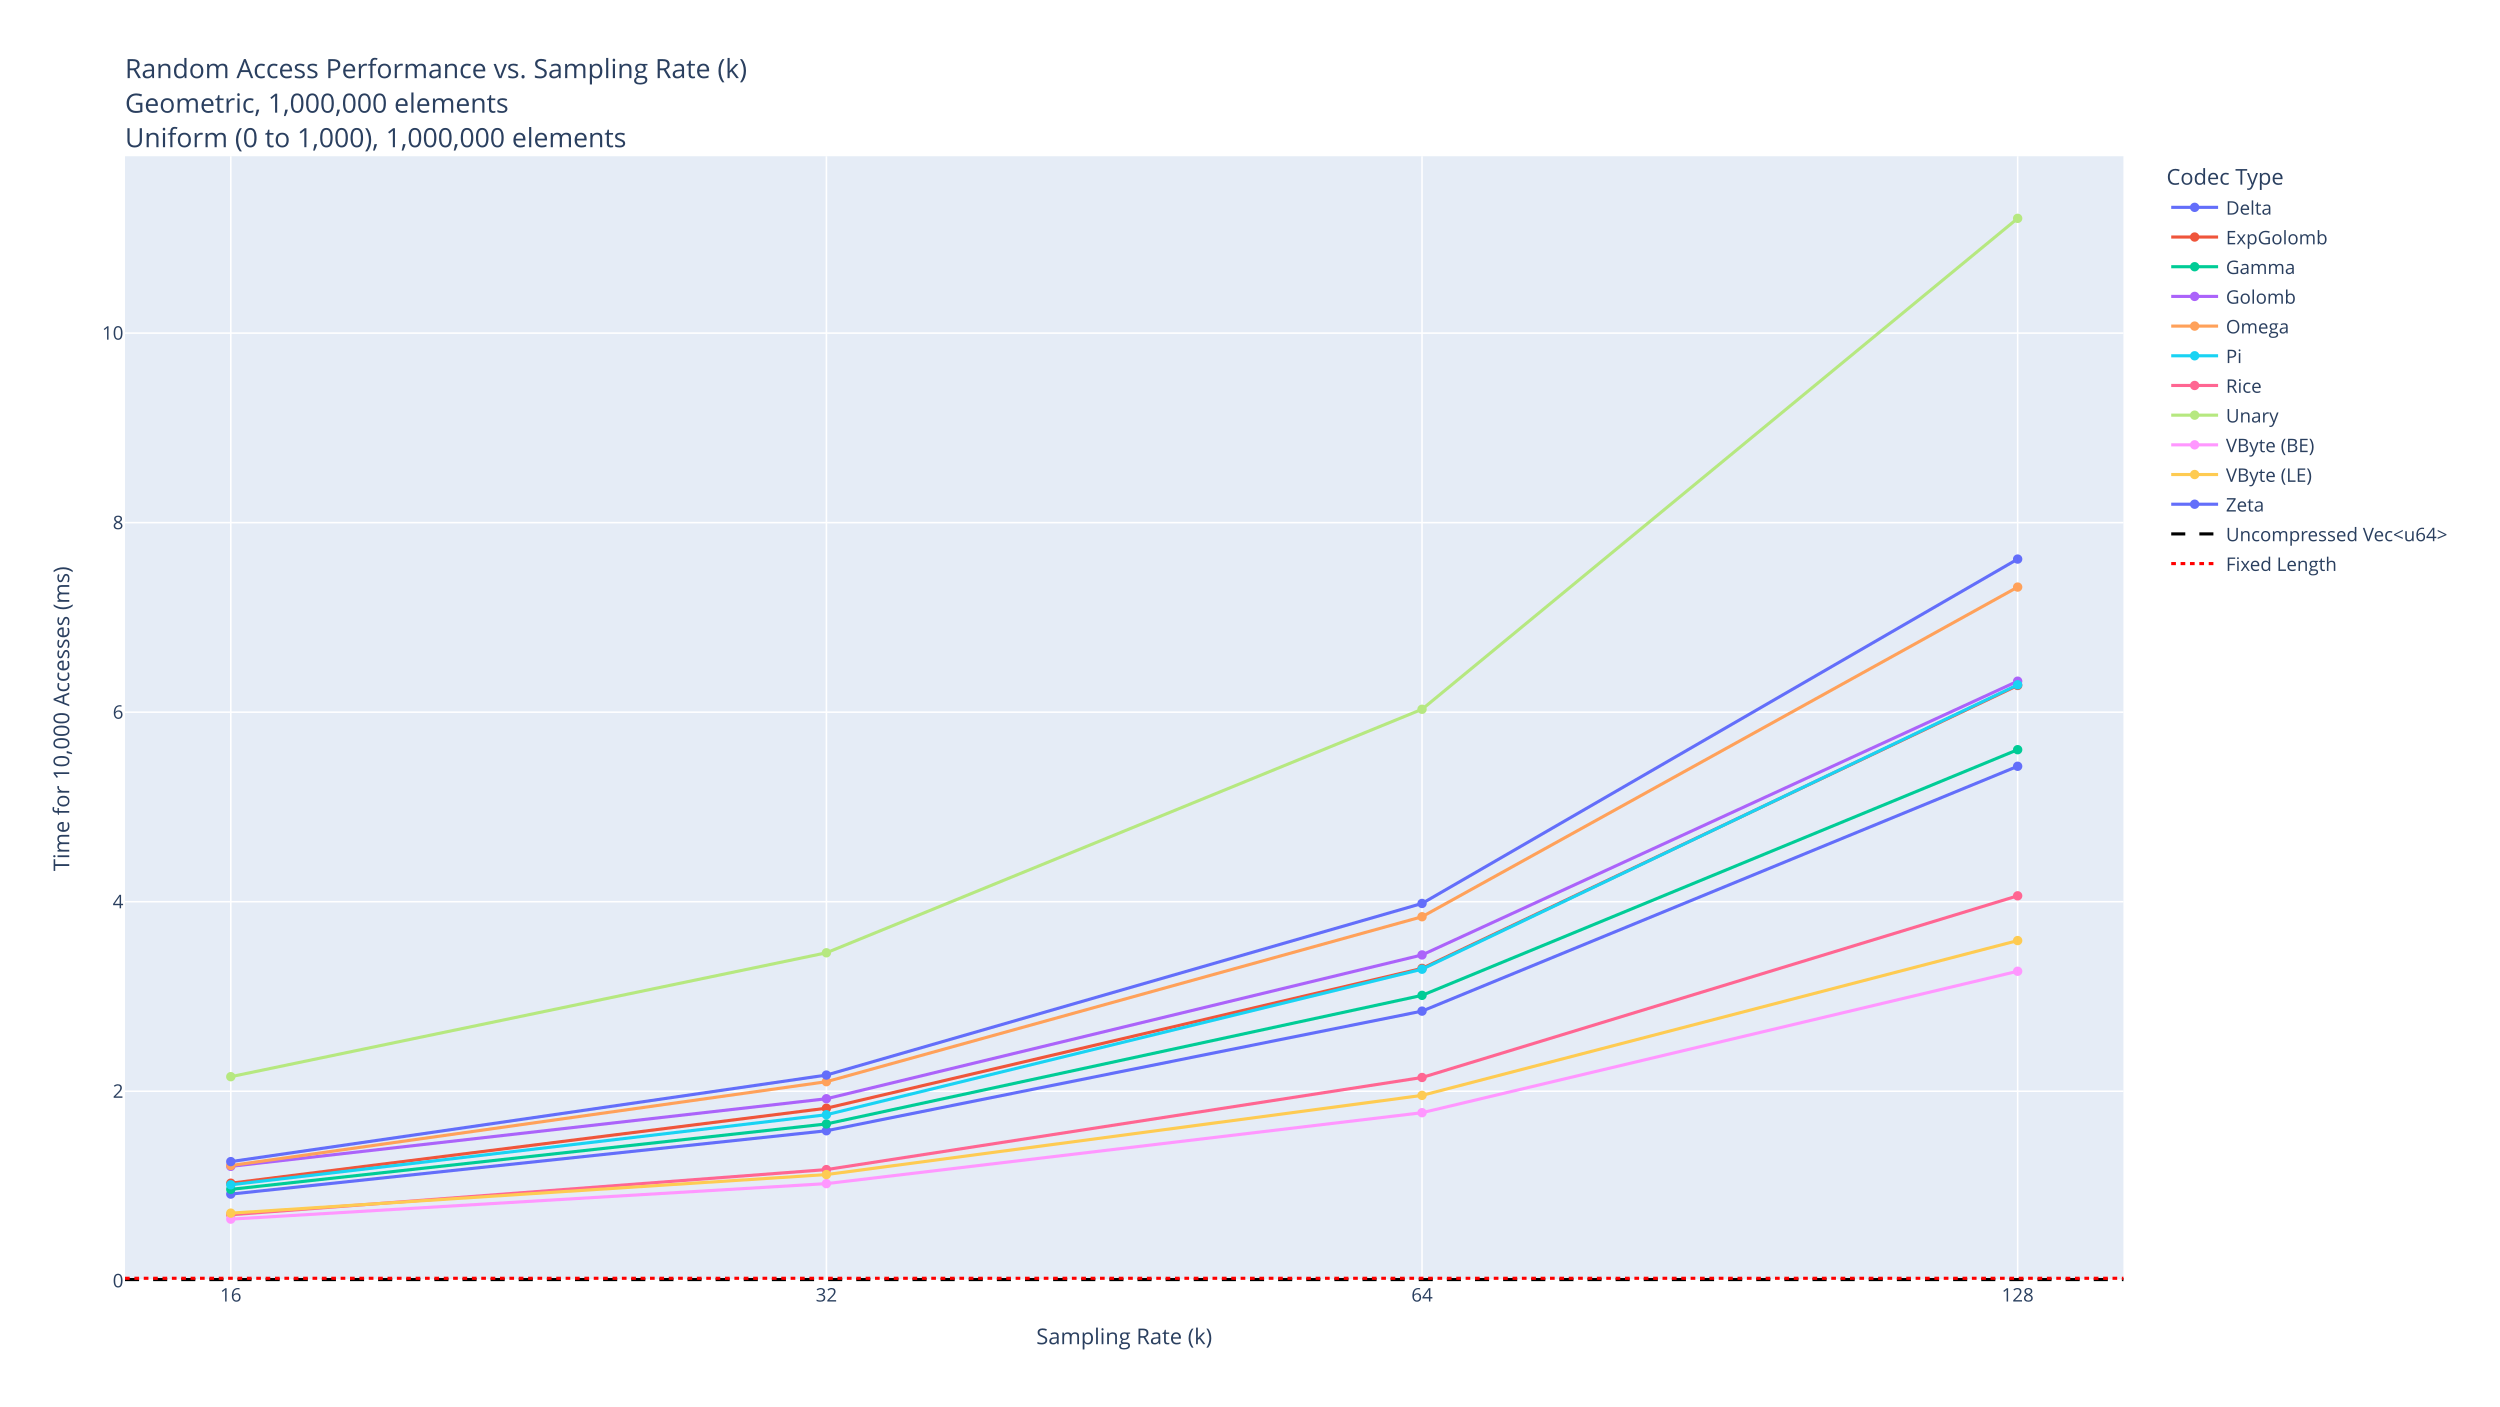
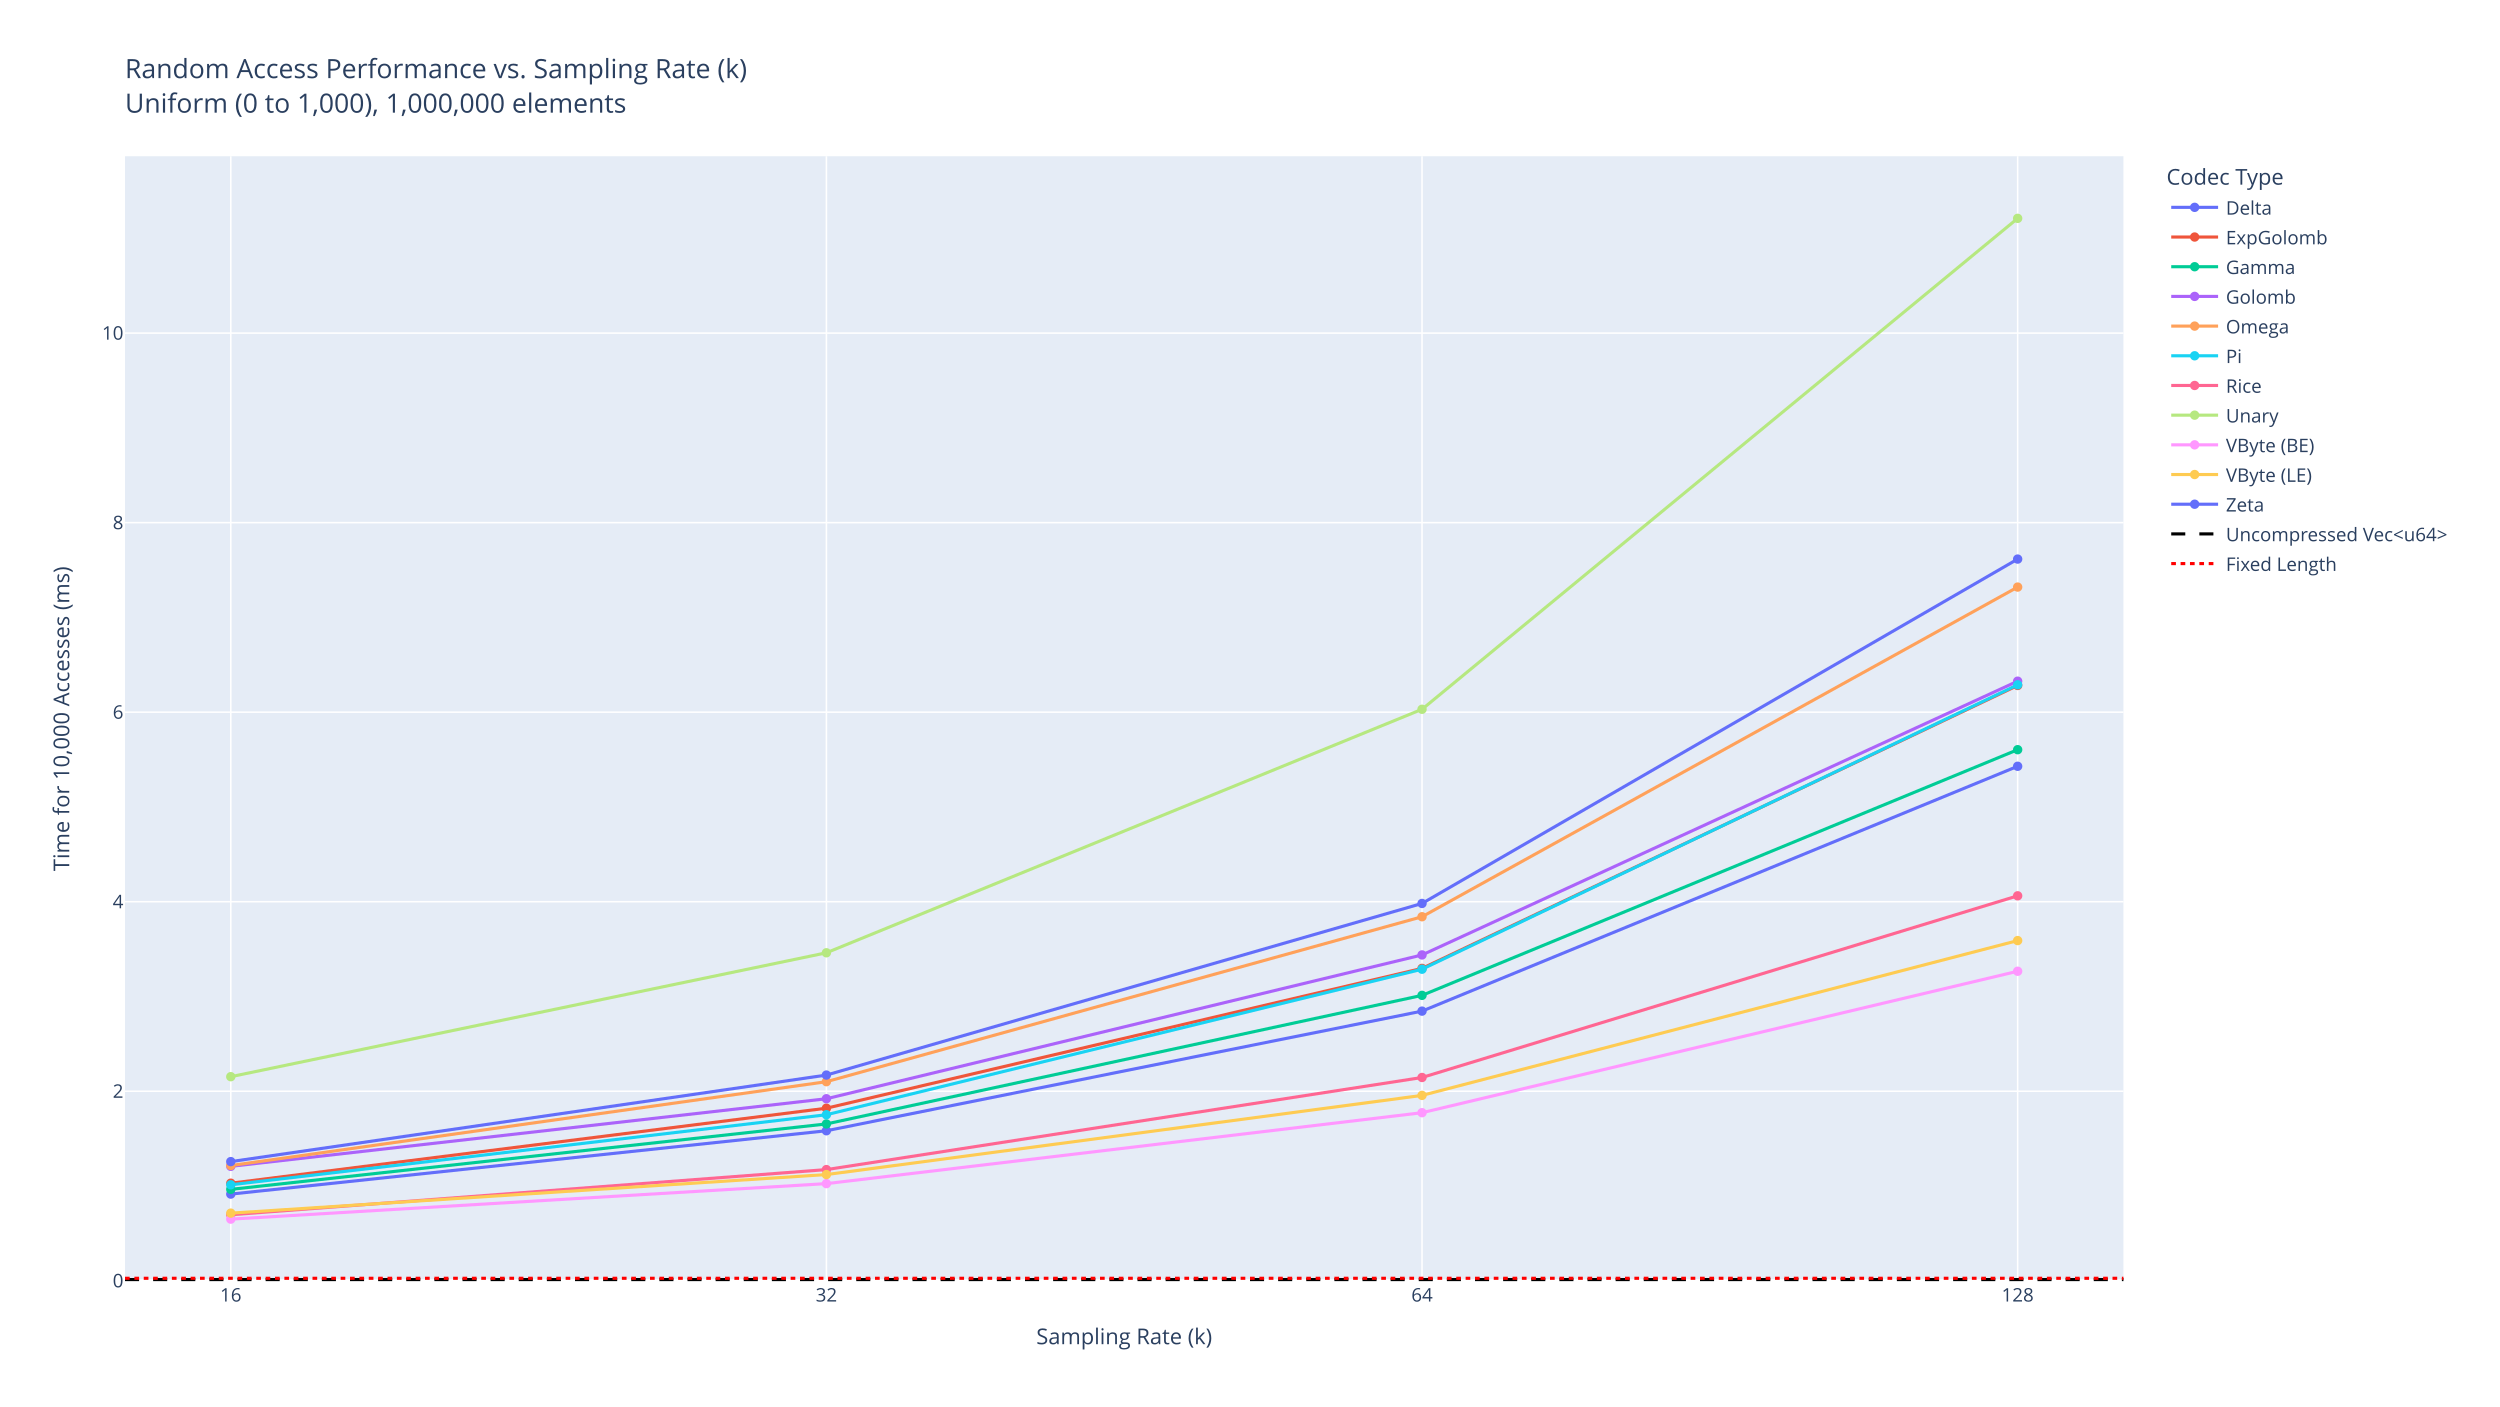
<svg xmlns="http://www.w3.org/2000/svg" class="main-svg" width="1600" height="900" style="" viewBox="0 0 1600 900">
  <rect x="0" y="0" width="1600" height="900" style="fill: rgb(255, 255, 255); fill-opacity: 1;" />
-   <defs id="defs-ee75f1">
+   <defs id="defs-525b45">
    <g class="clips">
-       <clipPath id="clipee75f1xyplot" class="plotclip">
+       <clipPath id="clip525b45xyplot" class="plotclip">
        <rect width="1279" height="720" />
      </clipPath>
-       <clipPath class="axesclip" id="clipee75f1x">
+       <clipPath class="axesclip" id="clip525b45x">
        <rect x="80" y="0" width="1279" height="900" />
      </clipPath>
-       <clipPath class="axesclip" id="clipee75f1y">
+       <clipPath class="axesclip" id="clip525b45y">
        <rect x="0" y="100" width="1600" height="720" />
      </clipPath>
-       <clipPath class="axesclip" id="clipee75f1xy">
+       <clipPath class="axesclip" id="clip525b45xy">
        <rect x="80" y="100" width="1279" height="720" />
      </clipPath>
    </g>
    <g class="gradients" />
    <g class="patterns" />
  </defs>
  <g class="bglayer">
    <rect class="bg" x="80" y="100" width="1279" height="720" style="fill: rgb(229, 236, 246); fill-opacity: 1; stroke-width: 0;" />
  </g>
  <g class="layer-below">
    <g class="imagelayer" />
    <g class="shapelayer" />
  </g>
  <g class="cartesianlayer">
    <g class="subplot xy">
      <g class="layer-subplot">
        <g class="shapelayer" />
        <g class="imagelayer" />
      </g>
      <g class="minor-gridlayer">
        <g class="x" />
        <g class="y" />
      </g>
      <g class="gridlayer">
        <g class="x">
          <path class="xgrid crisp" transform="translate(147.7,0)" d="M0,100v720" style="stroke: rgb(255, 255, 255); stroke-opacity: 1; stroke-width: 1px;" />
          <path class="xgrid crisp" transform="translate(528.9,0)" d="M0,100v720" style="stroke: rgb(255, 255, 255); stroke-opacity: 1; stroke-width: 1px;" />
          <path class="xgrid crisp" transform="translate(910.1,0)" d="M0,100v720" style="stroke: rgb(255, 255, 255); stroke-opacity: 1; stroke-width: 1px;" />
          <path class="xgrid crisp" transform="translate(1291.3,0)" d="M0,100v720" style="stroke: rgb(255, 255, 255); stroke-opacity: 1; stroke-width: 1px;" />
        </g>
        <g class="y">
          <path class="ygrid crisp" transform="translate(0,698.39)" d="M80,0h1279" style="stroke: rgb(255, 255, 255); stroke-opacity: 1; stroke-width: 1px;" />
          <path class="ygrid crisp" transform="translate(0,577.09)" d="M80,0h1279" style="stroke: rgb(255, 255, 255); stroke-opacity: 1; stroke-width: 1px;" />
          <path class="ygrid crisp" transform="translate(0,455.79)" d="M80,0h1279" style="stroke: rgb(255, 255, 255); stroke-opacity: 1; stroke-width: 1px;" />
          <path class="ygrid crisp" transform="translate(0,334.48)" d="M80,0h1279" style="stroke: rgb(255, 255, 255); stroke-opacity: 1; stroke-width: 1px;" />
          <path class="ygrid crisp" transform="translate(0,213.18)" d="M80,0h1279" style="stroke: rgb(255, 255, 255); stroke-opacity: 1; stroke-width: 1px;" />
        </g>
      </g>
      <g class="zerolinelayer">
        <path class="yzl zl crisp" transform="translate(0,819.69)" d="M80,0h1279" style="stroke: rgb(255, 255, 255); stroke-opacity: 1; stroke-width: 2px;" />
      </g>
      <g class="layer-between">
        <g class="shapelayer" />
        <g class="imagelayer" />
      </g>
      <path class="xlines-below" />
      <path class="ylines-below" />
      <g class="overlines-below" />
      <g class="xaxislayer-below" />
      <g class="yaxislayer-below" />
      <g class="overaxes-below" />
      <g class="overplot">
-         <g class="xy" transform="translate(80,100)" clip-path="url(#clipee75f1xyplot)">
+         <g class="xy" transform="translate(80,100)" clip-path="url(#clip525b45xyplot)">
          <g class="scatterlayer mlayer">
-             <g class="trace scatter tracecab30f" style="stroke-miterlimit: 2; opacity: 1;">
+             <g class="trace scatter trace43c67f" style="stroke-miterlimit: 2; opacity: 1;">
              <g class="fills" />
              <g class="errorbars" />
              <g class="lines">
                <path class="js-line" d="M67.7,664.22L448.9,623.68L830.1,547.12L1211.3,390.42" style="vector-effect: none; fill: none; stroke: rgb(99, 110, 250); stroke-opacity: 1; stroke-width: 2px; opacity: 1;" />
              </g>
              <g class="points">
                <path class="point plotly-customdata" transform="translate(67.7,664.22)" d="M3,0A3,3 0 1,1 0,-3A3,3 0 0,1 3,0Z" style="opacity: 1; stroke-width: 0px; fill: rgb(99, 110, 250); fill-opacity: 1;" />
-                 <path class="point plotly-customdata" transform="translate(448.9,623.68)" d="M3,0A3,3 0 1,1 0,-3A3,3 0 0,1 3,0Z" style="opacity: 1; stroke-width: 0px; fill: rgb(99, 110, 250); fill-opacity: 1;" />
-                 <path class="point plotly-customdata" transform="translate(830.1,547.12)" d="M3,0A3,3 0 1,1 0,-3A3,3 0 0,1 3,0Z" style="opacity: 1; stroke-width: 0px; fill: rgb(99, 110, 250); fill-opacity: 1;" />
-                 <path class="point plotly-customdata" transform="translate(1211.3,390.42)" d="M3,0A3,3 0 1,1 0,-3A3,3 0 0,1 3,0Z" style="opacity: 1; stroke-width: 0px; fill: rgb(99, 110, 250); fill-opacity: 1;" />
-               </g>
-               <g class="text" />
-             </g>
-             <g class="trace scatter tracee834b8" style="stroke-miterlimit: 2; opacity: 1;">
+                 <path class="point" transform="translate(448.9,623.68)" d="M3,0A3,3 0 1,1 0,-3A3,3 0 0,1 3,0Z" style="opacity: 1; stroke-width: 0px; fill: rgb(99, 110, 250); fill-opacity: 1;" />
+                 <path class="point" transform="translate(830.1,547.12)" d="M3,0A3,3 0 1,1 0,-3A3,3 0 0,1 3,0Z" style="opacity: 1; stroke-width: 0px; fill: rgb(99, 110, 250); fill-opacity: 1;" />
+                 <path class="point" transform="translate(1211.3,390.42)" d="M3,0A3,3 0 1,1 0,-3A3,3 0 0,1 3,0Z" style="opacity: 1; stroke-width: 0px; fill: rgb(99, 110, 250); fill-opacity: 1;" />
+               </g>
+               <g class="text" />
+             </g>
+             <g class="trace scatter trace9f421c" style="stroke-miterlimit: 2; opacity: 1;">
              <g class="fills" />
              <g class="errorbars" />
              <g class="lines">
                <path class="js-line" d="M67.7,657.25L448.9,609.25L830.1,519.77L1211.3,338.7" style="vector-effect: none; fill: none; stroke: rgb(239, 85, 59); stroke-opacity: 1; stroke-width: 2px; opacity: 1;" />
              </g>
              <g class="points">
                <path class="point plotly-customdata" transform="translate(67.7,657.25)" d="M3,0A3,3 0 1,1 0,-3A3,3 0 0,1 3,0Z" style="opacity: 1; stroke-width: 0px; fill: rgb(239, 85, 59); fill-opacity: 1;" />
-                 <path class="point plotly-customdata" transform="translate(448.9,609.25)" d="M3,0A3,3 0 1,1 0,-3A3,3 0 0,1 3,0Z" style="opacity: 1; stroke-width: 0px; fill: rgb(239, 85, 59); fill-opacity: 1;" />
-                 <path class="point plotly-customdata" transform="translate(830.1,519.77)" d="M3,0A3,3 0 1,1 0,-3A3,3 0 0,1 3,0Z" style="opacity: 1; stroke-width: 0px; fill: rgb(239, 85, 59); fill-opacity: 1;" />
-                 <path class="point plotly-customdata" transform="translate(1211.3,338.7)" d="M3,0A3,3 0 1,1 0,-3A3,3 0 0,1 3,0Z" style="opacity: 1; stroke-width: 0px; fill: rgb(239, 85, 59); fill-opacity: 1;" />
-               </g>
-               <g class="text" />
-             </g>
-             <g class="trace scatter trace41f672" style="stroke-miterlimit: 2; opacity: 1;">
+                 <path class="point" transform="translate(448.9,609.25)" d="M3,0A3,3 0 1,1 0,-3A3,3 0 0,1 3,0Z" style="opacity: 1; stroke-width: 0px; fill: rgb(239, 85, 59); fill-opacity: 1;" />
+                 <path class="point" transform="translate(830.1,519.77)" d="M3,0A3,3 0 1,1 0,-3A3,3 0 0,1 3,0Z" style="opacity: 1; stroke-width: 0px; fill: rgb(239, 85, 59); fill-opacity: 1;" />
+                 <path class="point" transform="translate(1211.3,338.7)" d="M3,0A3,3 0 1,1 0,-3A3,3 0 0,1 3,0Z" style="opacity: 1; stroke-width: 0px; fill: rgb(239, 85, 59); fill-opacity: 1;" />
+               </g>
+               <g class="text" />
+             </g>
+             <g class="trace scatter tracee6f01c" style="stroke-miterlimit: 2; opacity: 1;">
              <g class="fills" />
              <g class="errorbars" />
              <g class="lines">
                <path class="js-line" d="M67.7,661.19L448.9,619.32L830.1,537.03L1211.3,379.8" style="vector-effect: none; fill: none; stroke: rgb(0, 204, 150); stroke-opacity: 1; stroke-width: 2px; opacity: 1;" />
              </g>
              <g class="points">
                <path class="point plotly-customdata" transform="translate(67.7,661.19)" d="M3,0A3,3 0 1,1 0,-3A3,3 0 0,1 3,0Z" style="opacity: 1; stroke-width: 0px; fill: rgb(0, 204, 150); fill-opacity: 1;" />
-                 <path class="point plotly-customdata" transform="translate(448.9,619.32)" d="M3,0A3,3 0 1,1 0,-3A3,3 0 0,1 3,0Z" style="opacity: 1; stroke-width: 0px; fill: rgb(0, 204, 150); fill-opacity: 1;" />
-                 <path class="point plotly-customdata" transform="translate(830.1,537.03)" d="M3,0A3,3 0 1,1 0,-3A3,3 0 0,1 3,0Z" style="opacity: 1; stroke-width: 0px; fill: rgb(0, 204, 150); fill-opacity: 1;" />
-                 <path class="point plotly-customdata" transform="translate(1211.3,379.8)" d="M3,0A3,3 0 1,1 0,-3A3,3 0 0,1 3,0Z" style="opacity: 1; stroke-width: 0px; fill: rgb(0, 204, 150); fill-opacity: 1;" />
-               </g>
-               <g class="text" />
-             </g>
-             <g class="trace scatter traced789aa" style="stroke-miterlimit: 2; opacity: 1;">
+                 <path class="point" transform="translate(448.9,619.32)" d="M3,0A3,3 0 1,1 0,-3A3,3 0 0,1 3,0Z" style="opacity: 1; stroke-width: 0px; fill: rgb(0, 204, 150); fill-opacity: 1;" />
+                 <path class="point" transform="translate(830.1,537.03)" d="M3,0A3,3 0 1,1 0,-3A3,3 0 0,1 3,0Z" style="opacity: 1; stroke-width: 0px; fill: rgb(0, 204, 150); fill-opacity: 1;" />
+                 <path class="point" transform="translate(1211.3,379.8)" d="M3,0A3,3 0 1,1 0,-3A3,3 0 0,1 3,0Z" style="opacity: 1; stroke-width: 0px; fill: rgb(0, 204, 150); fill-opacity: 1;" />
+               </g>
+               <g class="text" />
+             </g>
+             <g class="trace scatter trace88a3bc" style="stroke-miterlimit: 2; opacity: 1;">
              <g class="fills" />
              <g class="errorbars" />
              <g class="lines">
                <path class="js-line" d="M67.7,646.46L448.9,603.2L830.1,511.16L1211.3,335.96" style="vector-effect: none; fill: none; stroke: rgb(171, 99, 250); stroke-opacity: 1; stroke-width: 2px; opacity: 1;" />
              </g>
              <g class="points">
                <path class="point plotly-customdata" transform="translate(67.7,646.46)" d="M3,0A3,3 0 1,1 0,-3A3,3 0 0,1 3,0Z" style="opacity: 1; stroke-width: 0px; fill: rgb(171, 99, 250); fill-opacity: 1;" />
-                 <path class="point plotly-customdata" transform="translate(448.9,603.2)" d="M3,0A3,3 0 1,1 0,-3A3,3 0 0,1 3,0Z" style="opacity: 1; stroke-width: 0px; fill: rgb(171, 99, 250); fill-opacity: 1;" />
-                 <path class="point plotly-customdata" transform="translate(830.1,511.16)" d="M3,0A3,3 0 1,1 0,-3A3,3 0 0,1 3,0Z" style="opacity: 1; stroke-width: 0px; fill: rgb(171, 99, 250); fill-opacity: 1;" />
-                 <path class="point plotly-customdata" transform="translate(1211.3,335.96)" d="M3,0A3,3 0 1,1 0,-3A3,3 0 0,1 3,0Z" style="opacity: 1; stroke-width: 0px; fill: rgb(171, 99, 250); fill-opacity: 1;" />
-               </g>
-               <g class="text" />
-             </g>
-             <g class="trace scatter traced014b6" style="stroke-miterlimit: 2; opacity: 1;">
+                 <path class="point" transform="translate(448.9,603.2)" d="M3,0A3,3 0 1,1 0,-3A3,3 0 0,1 3,0Z" style="opacity: 1; stroke-width: 0px; fill: rgb(171, 99, 250); fill-opacity: 1;" />
+                 <path class="point" transform="translate(830.1,511.16)" d="M3,0A3,3 0 1,1 0,-3A3,3 0 0,1 3,0Z" style="opacity: 1; stroke-width: 0px; fill: rgb(171, 99, 250); fill-opacity: 1;" />
+                 <path class="point" transform="translate(1211.3,335.96)" d="M3,0A3,3 0 1,1 0,-3A3,3 0 0,1 3,0Z" style="opacity: 1; stroke-width: 0px; fill: rgb(171, 99, 250); fill-opacity: 1;" />
+               </g>
+               <g class="text" />
+             </g>
+             <g class="trace scatter trace443b8b" style="stroke-miterlimit: 2; opacity: 1;">
              <g class="fills" />
              <g class="errorbars" />
              <g class="lines">
                <path class="js-line" d="M67.7,645.93L448.9,592.28L830.1,486.71L1211.3,275.73" style="vector-effect: none; fill: none; stroke: rgb(255, 161, 90); stroke-opacity: 1; stroke-width: 2px; opacity: 1;" />
              </g>
              <g class="points">
                <path class="point plotly-customdata" transform="translate(67.7,645.93)" d="M3,0A3,3 0 1,1 0,-3A3,3 0 0,1 3,0Z" style="opacity: 1; stroke-width: 0px; fill: rgb(255, 161, 90); fill-opacity: 1;" />
-                 <path class="point plotly-customdata" transform="translate(448.9,592.28)" d="M3,0A3,3 0 1,1 0,-3A3,3 0 0,1 3,0Z" style="opacity: 1; stroke-width: 0px; fill: rgb(255, 161, 90); fill-opacity: 1;" />
-                 <path class="point plotly-customdata" transform="translate(830.1,486.71)" d="M3,0A3,3 0 1,1 0,-3A3,3 0 0,1 3,0Z" style="opacity: 1; stroke-width: 0px; fill: rgb(255, 161, 90); fill-opacity: 1;" />
-                 <path class="point plotly-customdata" transform="translate(1211.3,275.73)" d="M3,0A3,3 0 1,1 0,-3A3,3 0 0,1 3,0Z" style="opacity: 1; stroke-width: 0px; fill: rgb(255, 161, 90); fill-opacity: 1;" />
-               </g>
-               <g class="text" />
-             </g>
-             <g class="trace scatter trace4556dd" style="stroke-miterlimit: 2; opacity: 1;">
+                 <path class="point" transform="translate(448.9,592.28)" d="M3,0A3,3 0 1,1 0,-3A3,3 0 0,1 3,0Z" style="opacity: 1; stroke-width: 0px; fill: rgb(255, 161, 90); fill-opacity: 1;" />
+                 <path class="point" transform="translate(830.1,486.71)" d="M3,0A3,3 0 1,1 0,-3A3,3 0 0,1 3,0Z" style="opacity: 1; stroke-width: 0px; fill: rgb(255, 161, 90); fill-opacity: 1;" />
+                 <path class="point" transform="translate(1211.3,275.73)" d="M3,0A3,3 0 1,1 0,-3A3,3 0 0,1 3,0Z" style="opacity: 1; stroke-width: 0px; fill: rgb(255, 161, 90); fill-opacity: 1;" />
+               </g>
+               <g class="text" />
+             </g>
+             <g class="trace scatter tracedfe0b1" style="stroke-miterlimit: 2; opacity: 1;">
              <g class="fills" />
              <g class="errorbars" />
              <g class="lines">
                <path class="js-line" d="M67.7,658.26L448.9,613.43L830.1,520.3L1211.3,338.28" style="vector-effect: none; fill: none; stroke: rgb(25, 211, 243); stroke-opacity: 1; stroke-width: 2px; opacity: 1;" />
              </g>
              <g class="points">
                <path class="point plotly-customdata" transform="translate(67.7,658.26)" d="M3,0A3,3 0 1,1 0,-3A3,3 0 0,1 3,0Z" style="opacity: 1; stroke-width: 0px; fill: rgb(25, 211, 243); fill-opacity: 1;" />
-                 <path class="point plotly-customdata" transform="translate(448.9,613.43)" d="M3,0A3,3 0 1,1 0,-3A3,3 0 0,1 3,0Z" style="opacity: 1; stroke-width: 0px; fill: rgb(25, 211, 243); fill-opacity: 1;" />
-                 <path class="point plotly-customdata" transform="translate(830.1,520.3)" d="M3,0A3,3 0 1,1 0,-3A3,3 0 0,1 3,0Z" style="opacity: 1; stroke-width: 0px; fill: rgb(25, 211, 243); fill-opacity: 1;" />
-                 <path class="point plotly-customdata" transform="translate(1211.3,338.28)" d="M3,0A3,3 0 1,1 0,-3A3,3 0 0,1 3,0Z" style="opacity: 1; stroke-width: 0px; fill: rgb(25, 211, 243); fill-opacity: 1;" />
-               </g>
-               <g class="text" />
-             </g>
-             <g class="trace scatter trace93bcbf" style="stroke-miterlimit: 2; opacity: 1;">
+                 <path class="point" transform="translate(448.9,613.43)" d="M3,0A3,3 0 1,1 0,-3A3,3 0 0,1 3,0Z" style="opacity: 1; stroke-width: 0px; fill: rgb(25, 211, 243); fill-opacity: 1;" />
+                 <path class="point" transform="translate(830.1,520.3)" d="M3,0A3,3 0 1,1 0,-3A3,3 0 0,1 3,0Z" style="opacity: 1; stroke-width: 0px; fill: rgb(25, 211, 243); fill-opacity: 1;" />
+                 <path class="point" transform="translate(1211.3,338.28)" d="M3,0A3,3 0 1,1 0,-3A3,3 0 0,1 3,0Z" style="opacity: 1; stroke-width: 0px; fill: rgb(25, 211, 243); fill-opacity: 1;" />
+               </g>
+               <g class="text" />
+             </g>
+             <g class="trace scatter trace27d0d8" style="stroke-miterlimit: 2; opacity: 1;">
              <g class="fills" />
              <g class="errorbars" />
              <g class="lines">
                <path class="js-line" d="M67.7,677.44L448.9,648.54L830.1,589.59L1211.3,473.32" style="vector-effect: none; fill: none; stroke: rgb(255, 102, 146); stroke-opacity: 1; stroke-width: 2px; opacity: 1;" />
              </g>
              <g class="points">
                <path class="point plotly-customdata" transform="translate(67.7,677.44)" d="M3,0A3,3 0 1,1 0,-3A3,3 0 0,1 3,0Z" style="opacity: 1; stroke-width: 0px; fill: rgb(255, 102, 146); fill-opacity: 1;" />
-                 <path class="point plotly-customdata" transform="translate(448.9,648.54)" d="M3,0A3,3 0 1,1 0,-3A3,3 0 0,1 3,0Z" style="opacity: 1; stroke-width: 0px; fill: rgb(255, 102, 146); fill-opacity: 1;" />
-                 <path class="point plotly-customdata" transform="translate(830.1,589.59)" d="M3,0A3,3 0 1,1 0,-3A3,3 0 0,1 3,0Z" style="opacity: 1; stroke-width: 0px; fill: rgb(255, 102, 146); fill-opacity: 1;" />
-                 <path class="point plotly-customdata" transform="translate(1211.3,473.32)" d="M3,0A3,3 0 1,1 0,-3A3,3 0 0,1 3,0Z" style="opacity: 1; stroke-width: 0px; fill: rgb(255, 102, 146); fill-opacity: 1;" />
-               </g>
-               <g class="text" />
-             </g>
-             <g class="trace scatter trace224fdf" style="stroke-miterlimit: 2; opacity: 1;">
+                 <path class="point" transform="translate(448.9,648.54)" d="M3,0A3,3 0 1,1 0,-3A3,3 0 0,1 3,0Z" style="opacity: 1; stroke-width: 0px; fill: rgb(255, 102, 146); fill-opacity: 1;" />
+                 <path class="point" transform="translate(830.1,589.59)" d="M3,0A3,3 0 1,1 0,-3A3,3 0 0,1 3,0Z" style="opacity: 1; stroke-width: 0px; fill: rgb(255, 102, 146); fill-opacity: 1;" />
+                 <path class="point" transform="translate(1211.3,473.32)" d="M3,0A3,3 0 1,1 0,-3A3,3 0 0,1 3,0Z" style="opacity: 1; stroke-width: 0px; fill: rgb(255, 102, 146); fill-opacity: 1;" />
+               </g>
+               <g class="text" />
+             </g>
+             <g class="trace scatter traceb16017" style="stroke-miterlimit: 2; opacity: 1;">
              <g class="fills" />
              <g class="errorbars" />
              <g class="lines">
                <path class="js-line" d="M67.7,589.08L448.9,509.78L830.1,353.94L1211.3,39.75" style="vector-effect: none; fill: none; stroke: rgb(182, 232, 128); stroke-opacity: 1; stroke-width: 2px; opacity: 1;" />
              </g>
              <g class="points">
                <path class="point plotly-customdata" transform="translate(67.7,589.08)" d="M3,0A3,3 0 1,1 0,-3A3,3 0 0,1 3,0Z" style="opacity: 1; stroke-width: 0px; fill: rgb(182, 232, 128); fill-opacity: 1;" />
-                 <path class="point plotly-customdata" transform="translate(448.9,509.78)" d="M3,0A3,3 0 1,1 0,-3A3,3 0 0,1 3,0Z" style="opacity: 1; stroke-width: 0px; fill: rgb(182, 232, 128); fill-opacity: 1;" />
-                 <path class="point plotly-customdata" transform="translate(830.1,353.94)" d="M3,0A3,3 0 1,1 0,-3A3,3 0 0,1 3,0Z" style="opacity: 1; stroke-width: 0px; fill: rgb(182, 232, 128); fill-opacity: 1;" />
-                 <path class="point plotly-customdata" transform="translate(1211.3,39.75)" d="M3,0A3,3 0 1,1 0,-3A3,3 0 0,1 3,0Z" style="opacity: 1; stroke-width: 0px; fill: rgb(182, 232, 128); fill-opacity: 1;" />
-               </g>
-               <g class="text" />
-             </g>
-             <g class="trace scatter trace90ce32" style="stroke-miterlimit: 2; opacity: 1;">
+                 <path class="point" transform="translate(448.9,509.78)" d="M3,0A3,3 0 1,1 0,-3A3,3 0 0,1 3,0Z" style="opacity: 1; stroke-width: 0px; fill: rgb(182, 232, 128); fill-opacity: 1;" />
+                 <path class="point" transform="translate(830.1,353.94)" d="M3,0A3,3 0 1,1 0,-3A3,3 0 0,1 3,0Z" style="opacity: 1; stroke-width: 0px; fill: rgb(182, 232, 128); fill-opacity: 1;" />
+                 <path class="point" transform="translate(1211.3,39.75)" d="M3,0A3,3 0 1,1 0,-3A3,3 0 0,1 3,0Z" style="opacity: 1; stroke-width: 0px; fill: rgb(182, 232, 128); fill-opacity: 1;" />
+               </g>
+               <g class="text" />
+             </g>
+             <g class="trace scatter trace2ddc25" style="stroke-miterlimit: 2; opacity: 1;">
              <g class="fills" />
              <g class="errorbars" />
              <g class="lines">
                <path class="js-line" d="M67.7,680.25L448.9,657.52L830.1,612.13L1211.3,521.6" style="vector-effect: none; fill: none; stroke: rgb(255, 151, 255); stroke-opacity: 1; stroke-width: 2px; opacity: 1;" />
              </g>
              <g class="points">
                <path class="point plotly-customdata" transform="translate(67.7,680.25)" d="M3,0A3,3 0 1,1 0,-3A3,3 0 0,1 3,0Z" style="opacity: 1; stroke-width: 0px; fill: rgb(255, 151, 255); fill-opacity: 1;" />
-                 <path class="point plotly-customdata" transform="translate(448.9,657.52)" d="M3,0A3,3 0 1,1 0,-3A3,3 0 0,1 3,0Z" style="opacity: 1; stroke-width: 0px; fill: rgb(255, 151, 255); fill-opacity: 1;" />
-                 <path class="point plotly-customdata" transform="translate(830.1,612.13)" d="M3,0A3,3 0 1,1 0,-3A3,3 0 0,1 3,0Z" style="opacity: 1; stroke-width: 0px; fill: rgb(255, 151, 255); fill-opacity: 1;" />
-                 <path class="point plotly-customdata" transform="translate(1211.3,521.6)" d="M3,0A3,3 0 1,1 0,-3A3,3 0 0,1 3,0Z" style="opacity: 1; stroke-width: 0px; fill: rgb(255, 151, 255); fill-opacity: 1;" />
-               </g>
-               <g class="text" />
-             </g>
-             <g class="trace scatter trace1ea02d" style="stroke-miterlimit: 2; opacity: 1;">
+                 <path class="point" transform="translate(448.9,657.52)" d="M3,0A3,3 0 1,1 0,-3A3,3 0 0,1 3,0Z" style="opacity: 1; stroke-width: 0px; fill: rgb(255, 151, 255); fill-opacity: 1;" />
+                 <path class="point" transform="translate(830.1,612.13)" d="M3,0A3,3 0 1,1 0,-3A3,3 0 0,1 3,0Z" style="opacity: 1; stroke-width: 0px; fill: rgb(255, 151, 255); fill-opacity: 1;" />
+                 <path class="point" transform="translate(1211.3,521.6)" d="M3,0A3,3 0 1,1 0,-3A3,3 0 0,1 3,0Z" style="opacity: 1; stroke-width: 0px; fill: rgb(255, 151, 255); fill-opacity: 1;" />
+               </g>
+               <g class="text" />
+             </g>
+             <g class="trace scatter tracecc219e" style="stroke-miterlimit: 2; opacity: 1;">
              <g class="fills" />
              <g class="errorbars" />
              <g class="lines">
                <path class="js-line" d="M67.7,676.41L448.9,651.72L830.1,601.05L1211.3,501.97" style="vector-effect: none; fill: none; stroke: rgb(254, 203, 82); stroke-opacity: 1; stroke-width: 2px; opacity: 1;" />
              </g>
              <g class="points">
                <path class="point plotly-customdata" transform="translate(67.7,676.41)" d="M3,0A3,3 0 1,1 0,-3A3,3 0 0,1 3,0Z" style="opacity: 1; stroke-width: 0px; fill: rgb(254, 203, 82); fill-opacity: 1;" />
-                 <path class="point plotly-customdata" transform="translate(448.9,651.72)" d="M3,0A3,3 0 1,1 0,-3A3,3 0 0,1 3,0Z" style="opacity: 1; stroke-width: 0px; fill: rgb(254, 203, 82); fill-opacity: 1;" />
-                 <path class="point plotly-customdata" transform="translate(830.1,601.05)" d="M3,0A3,3 0 1,1 0,-3A3,3 0 0,1 3,0Z" style="opacity: 1; stroke-width: 0px; fill: rgb(254, 203, 82); fill-opacity: 1;" />
-                 <path class="point plotly-customdata" transform="translate(1211.3,501.97)" d="M3,0A3,3 0 1,1 0,-3A3,3 0 0,1 3,0Z" style="opacity: 1; stroke-width: 0px; fill: rgb(254, 203, 82); fill-opacity: 1;" />
-               </g>
-               <g class="text" />
-             </g>
-             <g class="trace scatter trace81cc63" style="stroke-miterlimit: 2; opacity: 1;">
+                 <path class="point" transform="translate(448.9,651.72)" d="M3,0A3,3 0 1,1 0,-3A3,3 0 0,1 3,0Z" style="opacity: 1; stroke-width: 0px; fill: rgb(254, 203, 82); fill-opacity: 1;" />
+                 <path class="point" transform="translate(830.1,601.05)" d="M3,0A3,3 0 1,1 0,-3A3,3 0 0,1 3,0Z" style="opacity: 1; stroke-width: 0px; fill: rgb(254, 203, 82); fill-opacity: 1;" />
+                 <path class="point" transform="translate(1211.3,501.97)" d="M3,0A3,3 0 1,1 0,-3A3,3 0 0,1 3,0Z" style="opacity: 1; stroke-width: 0px; fill: rgb(254, 203, 82); fill-opacity: 1;" />
+               </g>
+               <g class="text" />
+             </g>
+             <g class="trace scatter trace345297" style="stroke-miterlimit: 2; opacity: 1;">
              <g class="fills" />
              <g class="errorbars" />
              <g class="lines">
                <path class="js-line" d="M67.7,643.43L448.9,588.04L830.1,478.21L1211.3,257.81" style="vector-effect: none; fill: none; stroke: rgb(99, 110, 250); stroke-opacity: 1; stroke-width: 2px; opacity: 1;" />
              </g>
              <g class="points">
                <path class="point plotly-customdata" transform="translate(67.7,643.43)" d="M3,0A3,3 0 1,1 0,-3A3,3 0 0,1 3,0Z" style="opacity: 1; stroke-width: 0px; fill: rgb(99, 110, 250); fill-opacity: 1;" />
-                 <path class="point plotly-customdata" transform="translate(448.9,588.04)" d="M3,0A3,3 0 1,1 0,-3A3,3 0 0,1 3,0Z" style="opacity: 1; stroke-width: 0px; fill: rgb(99, 110, 250); fill-opacity: 1;" />
-                 <path class="point plotly-customdata" transform="translate(830.1,478.21)" d="M3,0A3,3 0 1,1 0,-3A3,3 0 0,1 3,0Z" style="opacity: 1; stroke-width: 0px; fill: rgb(99, 110, 250); fill-opacity: 1;" />
-                 <path class="point plotly-customdata" transform="translate(1211.3,257.81)" d="M3,0A3,3 0 1,1 0,-3A3,3 0 0,1 3,0Z" style="opacity: 1; stroke-width: 0px; fill: rgb(99, 110, 250); fill-opacity: 1;" />
-               </g>
-               <g class="text" />
-             </g>
-             <g class="trace scatter tracea42c4a" style="stroke-miterlimit: 2; opacity: 1;">
+                 <path class="point" transform="translate(448.9,588.04)" d="M3,0A3,3 0 1,1 0,-3A3,3 0 0,1 3,0Z" style="opacity: 1; stroke-width: 0px; fill: rgb(99, 110, 250); fill-opacity: 1;" />
+                 <path class="point" transform="translate(830.1,478.21)" d="M3,0A3,3 0 1,1 0,-3A3,3 0 0,1 3,0Z" style="opacity: 1; stroke-width: 0px; fill: rgb(99, 110, 250); fill-opacity: 1;" />
+                 <path class="point" transform="translate(1211.3,257.81)" d="M3,0A3,3 0 1,1 0,-3A3,3 0 0,1 3,0Z" style="opacity: 1; stroke-width: 0px; fill: rgb(99, 110, 250); fill-opacity: 1;" />
+               </g>
+               <g class="text" />
+             </g>
+             <g class="trace scatter tracea0474f" style="stroke-miterlimit: 2; opacity: 1;">
              <g class="fills" />
              <g class="errorbars" />
              <g class="lines" />
              <g class="points" />
              <g class="text" />
            </g>
-             <g class="trace scatter tracec48e51" style="stroke-miterlimit: 2; opacity: 1;">
+             <g class="trace scatter tracea39e3e" style="stroke-miterlimit: 2; opacity: 1;">
              <g class="fills" />
              <g class="errorbars" />
              <g class="lines" />
              <g class="points" />
              <g class="text" />
            </g>
          </g>
        </g>
      </g>
      <path class="xlines-above crisp" d="M0,0" style="fill: none;" />
      <path class="ylines-above crisp" d="M0,0" style="fill: none;" />
      <g class="overlines-above" />
      <g class="xaxislayer-above">
        <g class="xtick">
          <text text-anchor="middle" x="0" y="833" transform="translate(147.7,0)" style="font-family: 'Open Sans', verdana, arial, sans-serif; font-size: 12px; fill: rgb(42, 63, 95); fill-opacity: 1; white-space: pre; opacity: 1;">16</text>
        </g>
        <g class="xtick">
          <text text-anchor="middle" x="0" y="833" transform="translate(528.9,0)" style="font-family: 'Open Sans', verdana, arial, sans-serif; font-size: 12px; fill: rgb(42, 63, 95); fill-opacity: 1; white-space: pre; opacity: 1;">32</text>
        </g>
        <g class="xtick">
          <text text-anchor="middle" x="0" y="833" transform="translate(910.1,0)" style="font-family: 'Open Sans', verdana, arial, sans-serif; font-size: 12px; fill: rgb(42, 63, 95); fill-opacity: 1; white-space: pre; opacity: 1;">64</text>
        </g>
        <g class="xtick">
          <text text-anchor="middle" x="0" y="833" transform="translate(1291.3,0)" style="font-family: 'Open Sans', verdana, arial, sans-serif; font-size: 12px; fill: rgb(42, 63, 95); fill-opacity: 1; white-space: pre; opacity: 1;">128</text>
        </g>
      </g>
      <g class="yaxislayer-above">
        <g class="ytick">
          <text text-anchor="end" x="79" y="4.2" transform="translate(0,819.69)" style="font-family: 'Open Sans', verdana, arial, sans-serif; font-size: 12px; fill: rgb(42, 63, 95); fill-opacity: 1; white-space: pre; opacity: 1;">0</text>
        </g>
        <g class="ytick">
          <text text-anchor="end" x="79" y="4.2" style="font-family: 'Open Sans', verdana, arial, sans-serif; font-size: 12px; fill: rgb(42, 63, 95); fill-opacity: 1; white-space: pre; opacity: 1;" transform="translate(0,698.39)">2</text>
        </g>
        <g class="ytick">
          <text text-anchor="end" x="79" y="4.2" style="font-family: 'Open Sans', verdana, arial, sans-serif; font-size: 12px; fill: rgb(42, 63, 95); fill-opacity: 1; white-space: pre; opacity: 1;" transform="translate(0,577.09)">4</text>
        </g>
        <g class="ytick">
          <text text-anchor="end" x="79" y="4.2" style="font-family: 'Open Sans', verdana, arial, sans-serif; font-size: 12px; fill: rgb(42, 63, 95); fill-opacity: 1; white-space: pre; opacity: 1;" transform="translate(0,455.79)">6</text>
        </g>
        <g class="ytick">
          <text text-anchor="end" x="79" y="4.2" style="font-family: 'Open Sans', verdana, arial, sans-serif; font-size: 12px; fill: rgb(42, 63, 95); fill-opacity: 1; white-space: pre; opacity: 1;" transform="translate(0,334.48)">8</text>
        </g>
        <g class="ytick">
          <text text-anchor="end" x="79" y="4.2" style="font-family: 'Open Sans', verdana, arial, sans-serif; font-size: 12px; fill: rgb(42, 63, 95); fill-opacity: 1; white-space: pre; opacity: 1;" transform="translate(0,213.18)">10</text>
        </g>
      </g>
      <g class="overaxes-above" />
    </g>
  </g>
  <g class="polarlayer" />
  <g class="smithlayer" />
  <g class="ternarylayer" />
  <g class="geolayer" />
  <g class="funnelarealayer" />
  <g class="pielayer" />
  <g class="iciclelayer" />
  <g class="treemaplayer" />
  <g class="sunburstlayer" />
  <g class="glimages" />
-   <defs id="topdefs-ee75f1">
+   <defs id="topdefs-525b45">
    <g class="clips" />
-     <clipPath id="legendee75f1">
+     <clipPath id="legend525b45">
      <rect width="203" height="276" x="0" y="0" />
    </clipPath>
  </defs>
  <g class="layer-above">
    <g class="imagelayer" />
    <g class="shapelayer">
-       <g class="shape-group" data-index="6" clip-path="url(#clipee75f1y)">
+       <g class="shape-group" data-index="6" clip-path="url(#clip525b45y)">
        <path data-index="6" fill-rule="evenodd" d="M80,818.93L1359,818.93" style="opacity: 1; stroke: rgb(0, 0, 0); stroke-opacity: 1; fill: rgb(0, 0, 0); fill-opacity: 0; stroke-dasharray: 9px, 9px; stroke-width: 2px;" />
      </g>
-       <g class="shape-group" data-index="7" clip-path="url(#clipee75f1y)">
+       <g class="shape-group" data-index="7" clip-path="url(#clip525b45y)">
        <path data-index="7" fill-rule="evenodd" d="M80,818.1L1359,818.1" style="opacity: 1; stroke: rgb(255, 0, 0); stroke-opacity: 1; fill: rgb(0, 0, 0); fill-opacity: 0; stroke-dasharray: 3px, 3px; stroke-width: 2px;" />
      </g>
    </g>
  </g>
  <g class="infolayer">
    <g class="legend" pointer-events="all" transform="translate(1384.58,100)">
      <rect class="bg" shape-rendering="crispEdges" width="203" height="276" x="0" y="0" style="stroke: rgb(68, 68, 68); stroke-opacity: 1; fill: rgb(255, 255, 255); fill-opacity: 1; stroke-width: 0px;" />
-       <g class="scrollbox" transform="" clip-path="url(#legendee75f1)">
+       <g class="scrollbox" transform="" clip-path="url(#legend525b45)">
        <text class="legendtitletext" text-anchor="start" x="2" y="18.2" style="font-family: 'Open Sans', verdana, arial, sans-serif; font-size: 14px; fill: rgb(42, 63, 95); fill-opacity: 1; white-space: pre;">Codec Type</text>
        <g class="groups">
          <g class="traces" transform="translate(0,32.7)" style="opacity: 1;">
            <text class="legendtext" text-anchor="start" x="40" y="4.68" style="font-family: 'Open Sans', verdana, arial, sans-serif; font-size: 12px; fill: rgb(42, 63, 95); fill-opacity: 1; white-space: pre;">Delta</text>
            <g class="layers" style="opacity: 1;">
              <g class="legendfill" />
              <g class="legendlines">
                <path class="js-line" d="M5,0h30" style="fill: none; stroke: rgb(99, 110, 250); stroke-opacity: 1; stroke-width: 2px;" />
              </g>
              <g class="legendsymbols">
                <g class="legendpoints">
                  <path class="scatterpts" transform="translate(20,0)" d="M3,0A3,3 0 1,1 0,-3A3,3 0 0,1 3,0Z" style="opacity: 1; stroke-width: 0px; fill: rgb(99, 110, 250); fill-opacity: 1;" />
                </g>
              </g>
            </g>
            <rect class="legendtoggle" x="0" y="-9.5" width="197.25" height="19" style="fill: rgb(0, 0, 0); fill-opacity: 0;" />
          </g>
          <g class="traces" transform="translate(0,51.7)" style="opacity: 1;">
            <text class="legendtext" text-anchor="start" x="40" y="4.68" style="font-family: 'Open Sans', verdana, arial, sans-serif; font-size: 12px; fill: rgb(42, 63, 95); fill-opacity: 1; white-space: pre;">ExpGolomb</text>
            <g class="layers" style="opacity: 1;">
              <g class="legendfill" />
              <g class="legendlines">
                <path class="js-line" d="M5,0h30" style="fill: none; stroke: rgb(239, 85, 59); stroke-opacity: 1; stroke-width: 2px;" />
              </g>
              <g class="legendsymbols">
                <g class="legendpoints">
                  <path class="scatterpts" transform="translate(20,0)" d="M3,0A3,3 0 1,1 0,-3A3,3 0 0,1 3,0Z" style="opacity: 1; stroke-width: 0px; fill: rgb(239, 85, 59); fill-opacity: 1;" />
                </g>
              </g>
            </g>
            <rect class="legendtoggle" x="0" y="-9.5" width="197.25" height="19" style="fill: rgb(0, 0, 0); fill-opacity: 0;" />
          </g>
          <g class="traces" transform="translate(0,70.7)" style="opacity: 1;">
            <text class="legendtext" text-anchor="start" x="40" y="4.68" style="font-family: 'Open Sans', verdana, arial, sans-serif; font-size: 12px; fill: rgb(42, 63, 95); fill-opacity: 1; white-space: pre;">Gamma</text>
            <g class="layers" style="opacity: 1;">
              <g class="legendfill" />
              <g class="legendlines">
                <path class="js-line" d="M5,0h30" style="fill: none; stroke: rgb(0, 204, 150); stroke-opacity: 1; stroke-width: 2px;" />
              </g>
              <g class="legendsymbols">
                <g class="legendpoints">
                  <path class="scatterpts" transform="translate(20,0)" d="M3,0A3,3 0 1,1 0,-3A3,3 0 0,1 3,0Z" style="opacity: 1; stroke-width: 0px; fill: rgb(0, 204, 150); fill-opacity: 1;" />
                </g>
              </g>
            </g>
            <rect class="legendtoggle" x="0" y="-9.5" width="197.25" height="19" style="fill: rgb(0, 0, 0); fill-opacity: 0;" />
          </g>
          <g class="traces" transform="translate(0,89.7)" style="opacity: 1;">
            <text class="legendtext" text-anchor="start" x="40" y="4.68" style="font-family: 'Open Sans', verdana, arial, sans-serif; font-size: 12px; fill: rgb(42, 63, 95); fill-opacity: 1; white-space: pre;">Golomb</text>
            <g class="layers" style="opacity: 1;">
              <g class="legendfill" />
              <g class="legendlines">
                <path class="js-line" d="M5,0h30" style="fill: none; stroke: rgb(171, 99, 250); stroke-opacity: 1; stroke-width: 2px;" />
              </g>
              <g class="legendsymbols">
                <g class="legendpoints">
                  <path class="scatterpts" transform="translate(20,0)" d="M3,0A3,3 0 1,1 0,-3A3,3 0 0,1 3,0Z" style="opacity: 1; stroke-width: 0px; fill: rgb(171, 99, 250); fill-opacity: 1;" />
                </g>
              </g>
            </g>
            <rect class="legendtoggle" x="0" y="-9.5" width="197.25" height="19" style="fill: rgb(0, 0, 0); fill-opacity: 0;" />
          </g>
          <g class="traces" transform="translate(0,108.7)" style="opacity: 1;">
            <text class="legendtext" text-anchor="start" x="40" y="4.68" style="font-family: 'Open Sans', verdana, arial, sans-serif; font-size: 12px; fill: rgb(42, 63, 95); fill-opacity: 1; white-space: pre;">Omega</text>
            <g class="layers" style="opacity: 1;">
              <g class="legendfill" />
              <g class="legendlines">
                <path class="js-line" d="M5,0h30" style="fill: none; stroke: rgb(255, 161, 90); stroke-opacity: 1; stroke-width: 2px;" />
              </g>
              <g class="legendsymbols">
                <g class="legendpoints">
                  <path class="scatterpts" transform="translate(20,0)" d="M3,0A3,3 0 1,1 0,-3A3,3 0 0,1 3,0Z" style="opacity: 1; stroke-width: 0px; fill: rgb(255, 161, 90); fill-opacity: 1;" />
                </g>
              </g>
            </g>
            <rect class="legendtoggle" x="0" y="-9.5" width="197.25" height="19" style="fill: rgb(0, 0, 0); fill-opacity: 0;" />
          </g>
          <g class="traces" transform="translate(0,127.7)" style="opacity: 1;">
            <text class="legendtext" text-anchor="start" x="40" y="4.68" style="font-family: 'Open Sans', verdana, arial, sans-serif; font-size: 12px; fill: rgb(42, 63, 95); fill-opacity: 1; white-space: pre;">Pi</text>
            <g class="layers" style="opacity: 1;">
              <g class="legendfill" />
              <g class="legendlines">
                <path class="js-line" d="M5,0h30" style="fill: none; stroke: rgb(25, 211, 243); stroke-opacity: 1; stroke-width: 2px;" />
              </g>
              <g class="legendsymbols">
                <g class="legendpoints">
                  <path class="scatterpts" transform="translate(20,0)" d="M3,0A3,3 0 1,1 0,-3A3,3 0 0,1 3,0Z" style="opacity: 1; stroke-width: 0px; fill: rgb(25, 211, 243); fill-opacity: 1;" />
                </g>
              </g>
            </g>
            <rect class="legendtoggle" x="0" y="-9.5" width="197.25" height="19" style="fill: rgb(0, 0, 0); fill-opacity: 0;" />
          </g>
          <g class="traces" transform="translate(0,146.7)" style="opacity: 1;">
            <text class="legendtext" text-anchor="start" x="40" y="4.68" style="font-family: 'Open Sans', verdana, arial, sans-serif; font-size: 12px; fill: rgb(42, 63, 95); fill-opacity: 1; white-space: pre;">Rice</text>
            <g class="layers" style="opacity: 1;">
              <g class="legendfill" />
              <g class="legendlines">
                <path class="js-line" d="M5,0h30" style="fill: none; stroke: rgb(255, 102, 146); stroke-opacity: 1; stroke-width: 2px;" />
              </g>
              <g class="legendsymbols">
                <g class="legendpoints">
                  <path class="scatterpts" transform="translate(20,0)" d="M3,0A3,3 0 1,1 0,-3A3,3 0 0,1 3,0Z" style="opacity: 1; stroke-width: 0px; fill: rgb(255, 102, 146); fill-opacity: 1;" />
                </g>
              </g>
            </g>
            <rect class="legendtoggle" x="0" y="-9.5" width="197.25" height="19" style="fill: rgb(0, 0, 0); fill-opacity: 0;" />
          </g>
          <g class="traces" transform="translate(0,165.7)" style="opacity: 1;">
            <text class="legendtext" text-anchor="start" x="40" y="4.68" style="font-family: 'Open Sans', verdana, arial, sans-serif; font-size: 12px; fill: rgb(42, 63, 95); fill-opacity: 1; white-space: pre;">Unary</text>
            <g class="layers" style="opacity: 1;">
              <g class="legendfill" />
              <g class="legendlines">
                <path class="js-line" d="M5,0h30" style="fill: none; stroke: rgb(182, 232, 128); stroke-opacity: 1; stroke-width: 2px;" />
              </g>
              <g class="legendsymbols">
                <g class="legendpoints">
                  <path class="scatterpts" transform="translate(20,0)" d="M3,0A3,3 0 1,1 0,-3A3,3 0 0,1 3,0Z" style="opacity: 1; stroke-width: 0px; fill: rgb(182, 232, 128); fill-opacity: 1;" />
                </g>
              </g>
            </g>
            <rect class="legendtoggle" x="0" y="-9.5" width="197.25" height="19" style="fill: rgb(0, 0, 0); fill-opacity: 0;" />
          </g>
          <g class="traces" transform="translate(0,184.7)" style="opacity: 1;">
            <text class="legendtext" text-anchor="start" x="40" y="4.68" style="font-family: 'Open Sans', verdana, arial, sans-serif; font-size: 12px; fill: rgb(42, 63, 95); fill-opacity: 1; white-space: pre;">VByte (BE)</text>
            <g class="layers" style="opacity: 1;">
              <g class="legendfill" />
              <g class="legendlines">
                <path class="js-line" d="M5,0h30" style="fill: none; stroke: rgb(255, 151, 255); stroke-opacity: 1; stroke-width: 2px;" />
              </g>
              <g class="legendsymbols">
                <g class="legendpoints">
                  <path class="scatterpts" transform="translate(20,0)" d="M3,0A3,3 0 1,1 0,-3A3,3 0 0,1 3,0Z" style="opacity: 1; stroke-width: 0px; fill: rgb(255, 151, 255); fill-opacity: 1;" />
                </g>
              </g>
            </g>
            <rect class="legendtoggle" x="0" y="-9.5" width="197.25" height="19" style="fill: rgb(0, 0, 0); fill-opacity: 0;" />
          </g>
          <g class="traces" transform="translate(0,203.7)" style="opacity: 1;">
            <text class="legendtext" text-anchor="start" x="40" y="4.68" style="font-family: 'Open Sans', verdana, arial, sans-serif; font-size: 12px; fill: rgb(42, 63, 95); fill-opacity: 1; white-space: pre;">VByte (LE)</text>
            <g class="layers" style="opacity: 1;">
              <g class="legendfill" />
              <g class="legendlines">
                <path class="js-line" d="M5,0h30" style="fill: none; stroke: rgb(254, 203, 82); stroke-opacity: 1; stroke-width: 2px;" />
              </g>
              <g class="legendsymbols">
                <g class="legendpoints">
                  <path class="scatterpts" transform="translate(20,0)" d="M3,0A3,3 0 1,1 0,-3A3,3 0 0,1 3,0Z" style="opacity: 1; stroke-width: 0px; fill: rgb(254, 203, 82); fill-opacity: 1;" />
                </g>
              </g>
            </g>
            <rect class="legendtoggle" x="0" y="-9.5" width="197.25" height="19" style="fill: rgb(0, 0, 0); fill-opacity: 0;" />
          </g>
          <g class="traces" transform="translate(0,222.7)" style="opacity: 1;">
            <text class="legendtext" text-anchor="start" x="40" y="4.68" style="font-family: 'Open Sans', verdana, arial, sans-serif; font-size: 12px; fill: rgb(42, 63, 95); fill-opacity: 1; white-space: pre;">Zeta</text>
            <g class="layers" style="opacity: 1;">
              <g class="legendfill" />
              <g class="legendlines">
                <path class="js-line" d="M5,0h30" style="fill: none; stroke: rgb(99, 110, 250); stroke-opacity: 1; stroke-width: 2px;" />
              </g>
              <g class="legendsymbols">
                <g class="legendpoints">
                  <path class="scatterpts" transform="translate(20,0)" d="M3,0A3,3 0 1,1 0,-3A3,3 0 0,1 3,0Z" style="opacity: 1; stroke-width: 0px; fill: rgb(99, 110, 250); fill-opacity: 1;" />
                </g>
              </g>
            </g>
            <rect class="legendtoggle" x="0" y="-9.5" width="197.25" height="19" style="fill: rgb(0, 0, 0); fill-opacity: 0;" />
          </g>
          <g class="traces" transform="translate(0,241.7)" style="opacity: 1;">
            <text class="legendtext" text-anchor="start" x="40" y="4.68" style="font-family: 'Open Sans', verdana, arial, sans-serif; font-size: 12px; fill: rgb(42, 63, 95); fill-opacity: 1; white-space: pre;">Uncompressed Vec&lt;u64&gt;</text>
            <g class="layers" style="opacity: 1;">
              <g class="legendfill" />
              <g class="legendlines">
                <path class="js-line" d="M5,0h30" style="fill: none; stroke: rgb(0, 0, 0); stroke-opacity: 1; stroke-dasharray: 9px, 9px; stroke-width: 2px;" />
              </g>
              <g class="legendsymbols">
                <g class="legendpoints" />
              </g>
            </g>
            <rect class="legendtoggle" x="0" y="-9.5" width="197.25" height="19" style="fill: rgb(0, 0, 0); fill-opacity: 0;" />
          </g>
          <g class="traces" transform="translate(0,260.7)" style="opacity: 1;">
            <text class="legendtext" text-anchor="start" x="40" y="4.68" style="font-family: 'Open Sans', verdana, arial, sans-serif; font-size: 12px; fill: rgb(42, 63, 95); fill-opacity: 1; white-space: pre;">Fixed Length</text>
            <g class="layers" style="opacity: 1;">
              <g class="legendfill" />
              <g class="legendlines">
                <path class="js-line" d="M5,0h30" style="fill: none; stroke: rgb(255, 0, 0); stroke-opacity: 1; stroke-dasharray: 3px, 3px; stroke-width: 2px;" />
              </g>
              <g class="legendsymbols">
                <g class="legendpoints" />
              </g>
            </g>
            <rect class="legendtoggle" x="0" y="-9.5" width="197.25" height="19" style="fill: rgb(0, 0, 0); fill-opacity: 0;" />
          </g>
        </g>
      </g>
      <rect class="scrollbar" rx="20" ry="3" width="0" height="0" x="0" y="0" style="fill: rgb(128, 139, 164); fill-opacity: 1;" />
    </g>
    <g class="g-gtitle">
      <text class="gtitle" x="80" y="50" text-anchor="start" dy="0em" style="opacity: 1; font-family: 'Open Sans', verdana, arial, sans-serif; font-size: 17px; fill: rgb(42, 63, 95); fill-opacity: 1; white-space: pre;">
        <tspan class="line" dy="0em" x="80" y="50">Random Access Performance vs. Sampling Rate (k)</tspan>
-         <tspan class="line" dy="1.3em" x="80" y="50">Geometric, 1,000,000 elements</tspan>
-         <tspan class="line" dy="2.6em" x="80" y="50">Uniform (0 to 1,000), 1,000,000 elements</tspan>
+         <tspan class="line" dy="1.3em" x="80" y="50">Uniform (0 to 1,000), 1,000,000 elements</tspan>
      </text>
    </g>
    <g class="g-xtitle">
      <text class="xtitle" x="719.5" y="860.3" text-anchor="middle" style="opacity: 1; font-family: 'Open Sans', verdana, arial, sans-serif; font-size: 14px; fill: rgb(42, 63, 95); fill-opacity: 1; white-space: pre;">Sampling Rate (k)</text>
    </g>
    <g class="g-ytitle">
      <text class="ytitle" transform="rotate(-90,44.31875,460)" x="44.319" y="460" text-anchor="middle" style="opacity: 1; font-family: 'Open Sans', verdana, arial, sans-serif; font-size: 14px; fill: rgb(42, 63, 95); fill-opacity: 1; white-space: pre;">Time for 10,000 Accesses (ms)</text>
    </g>
  </g>
</svg>
